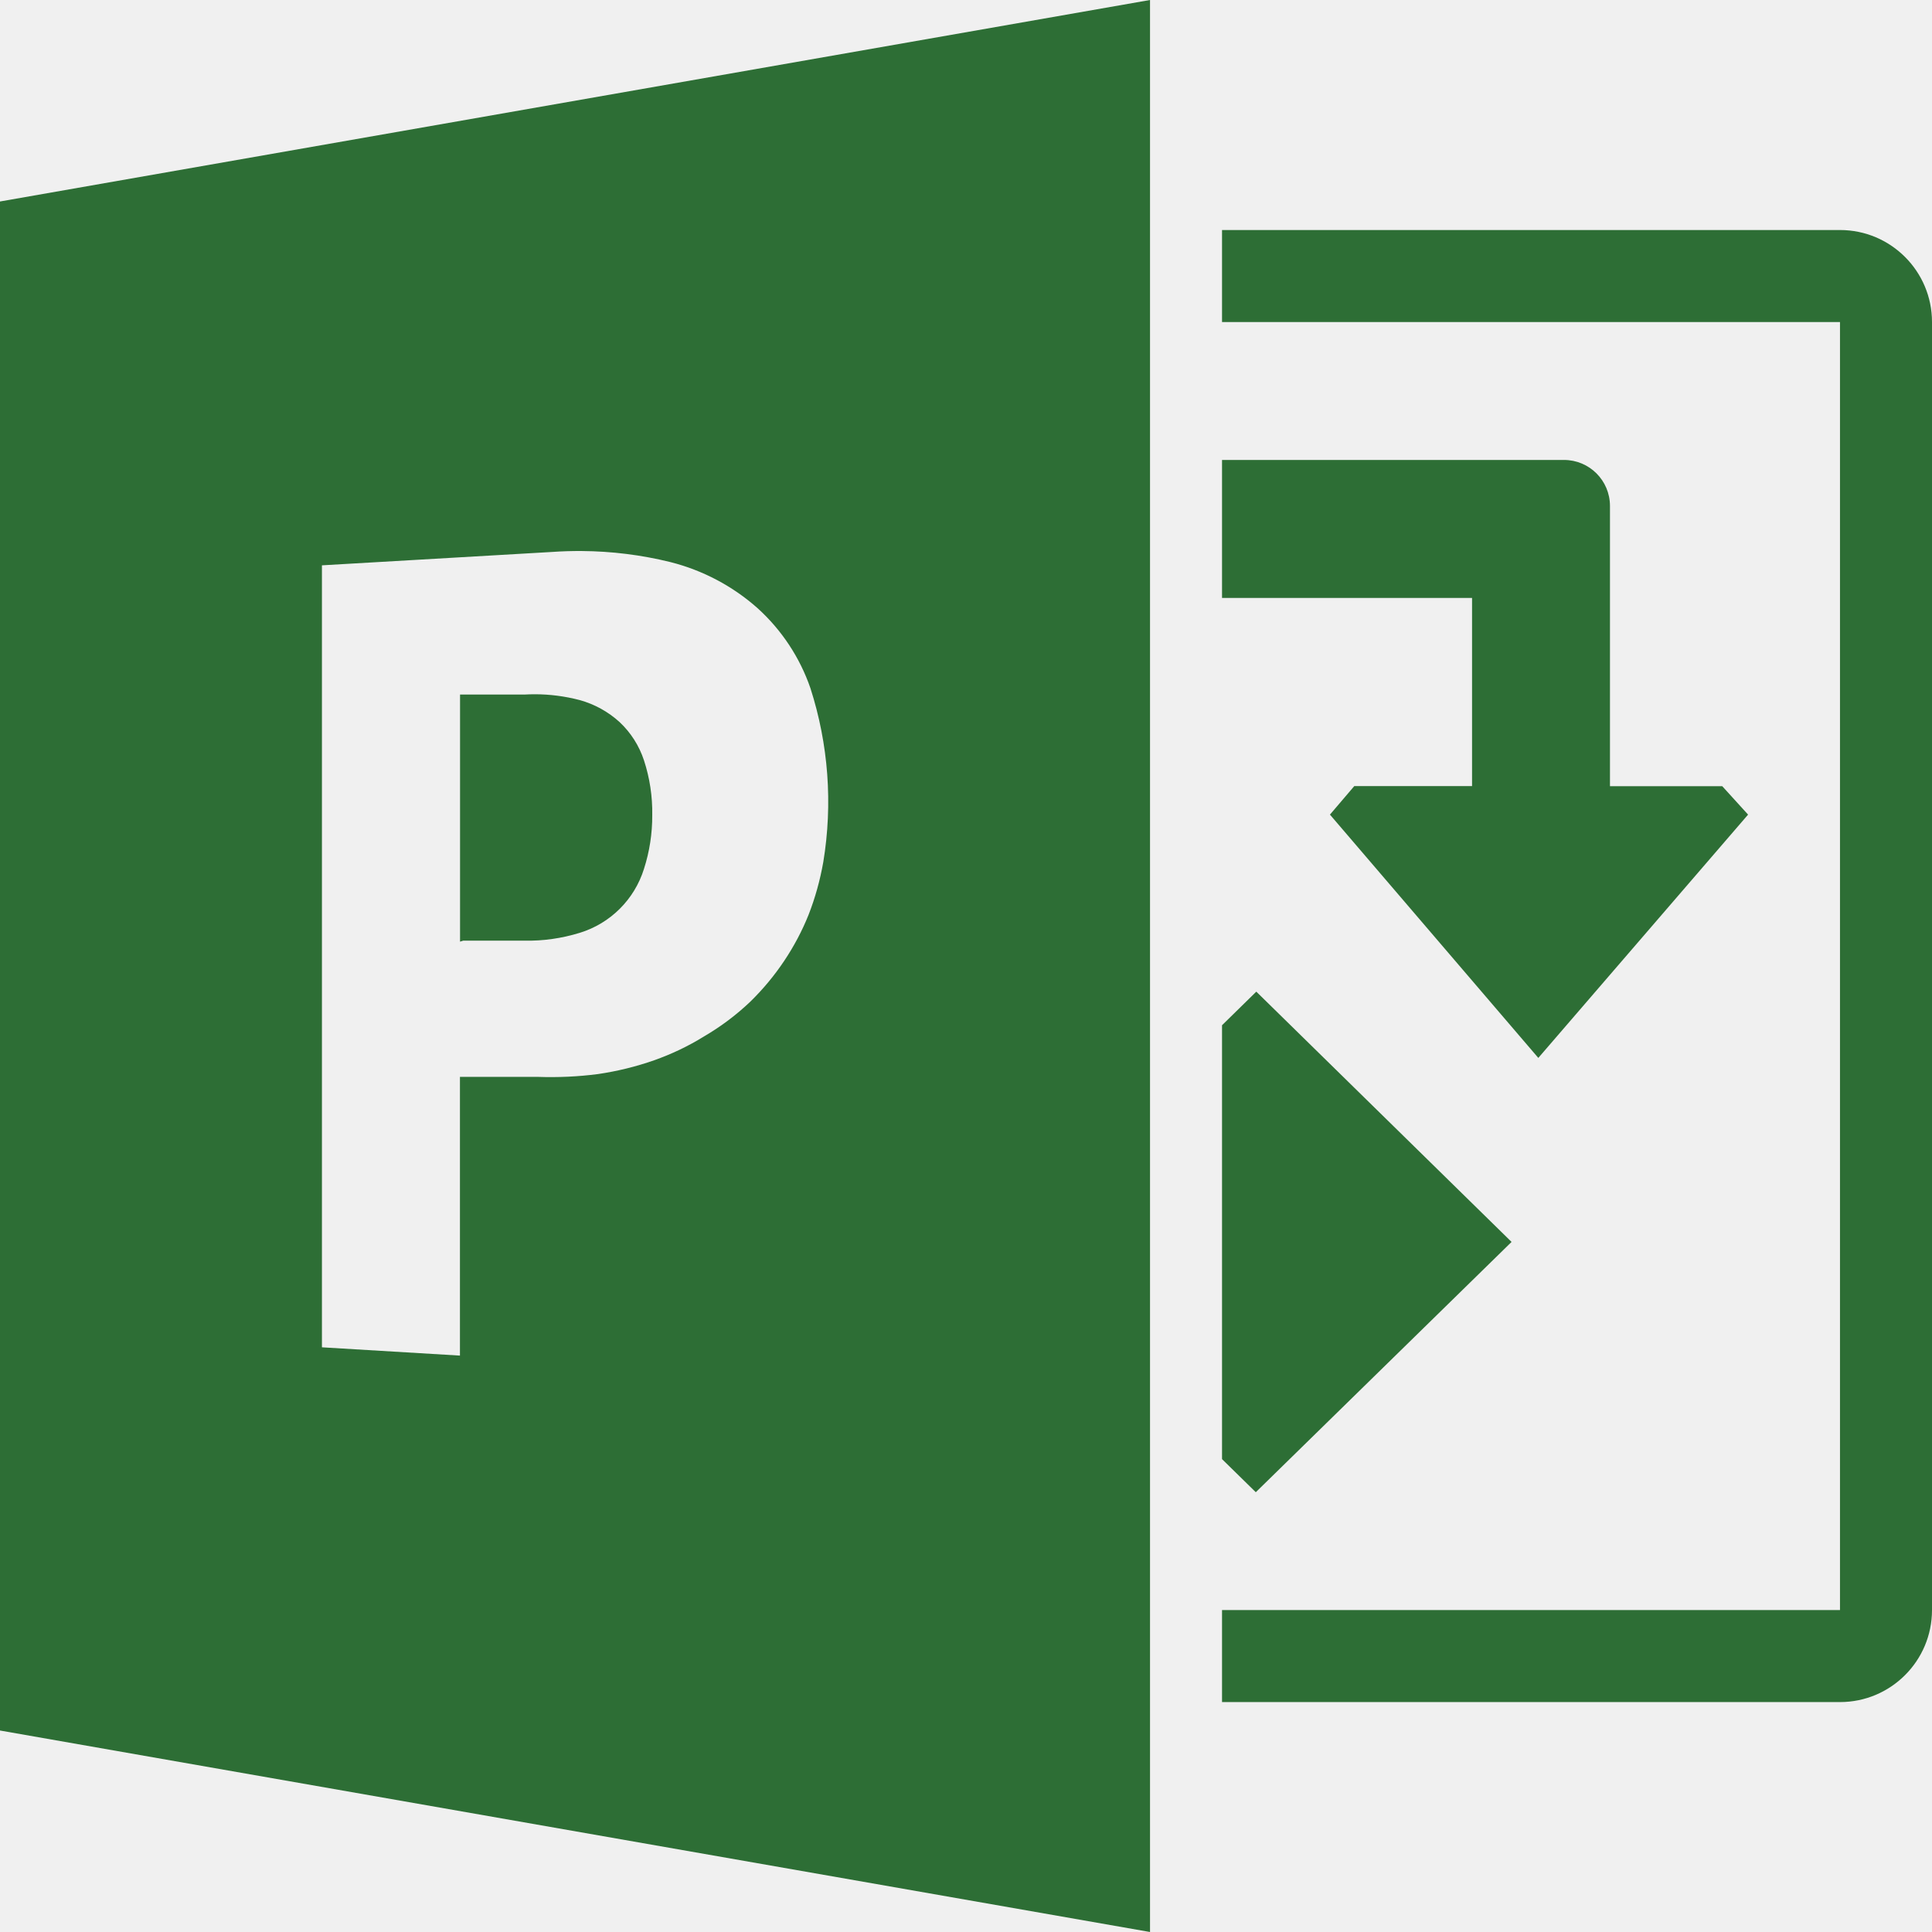
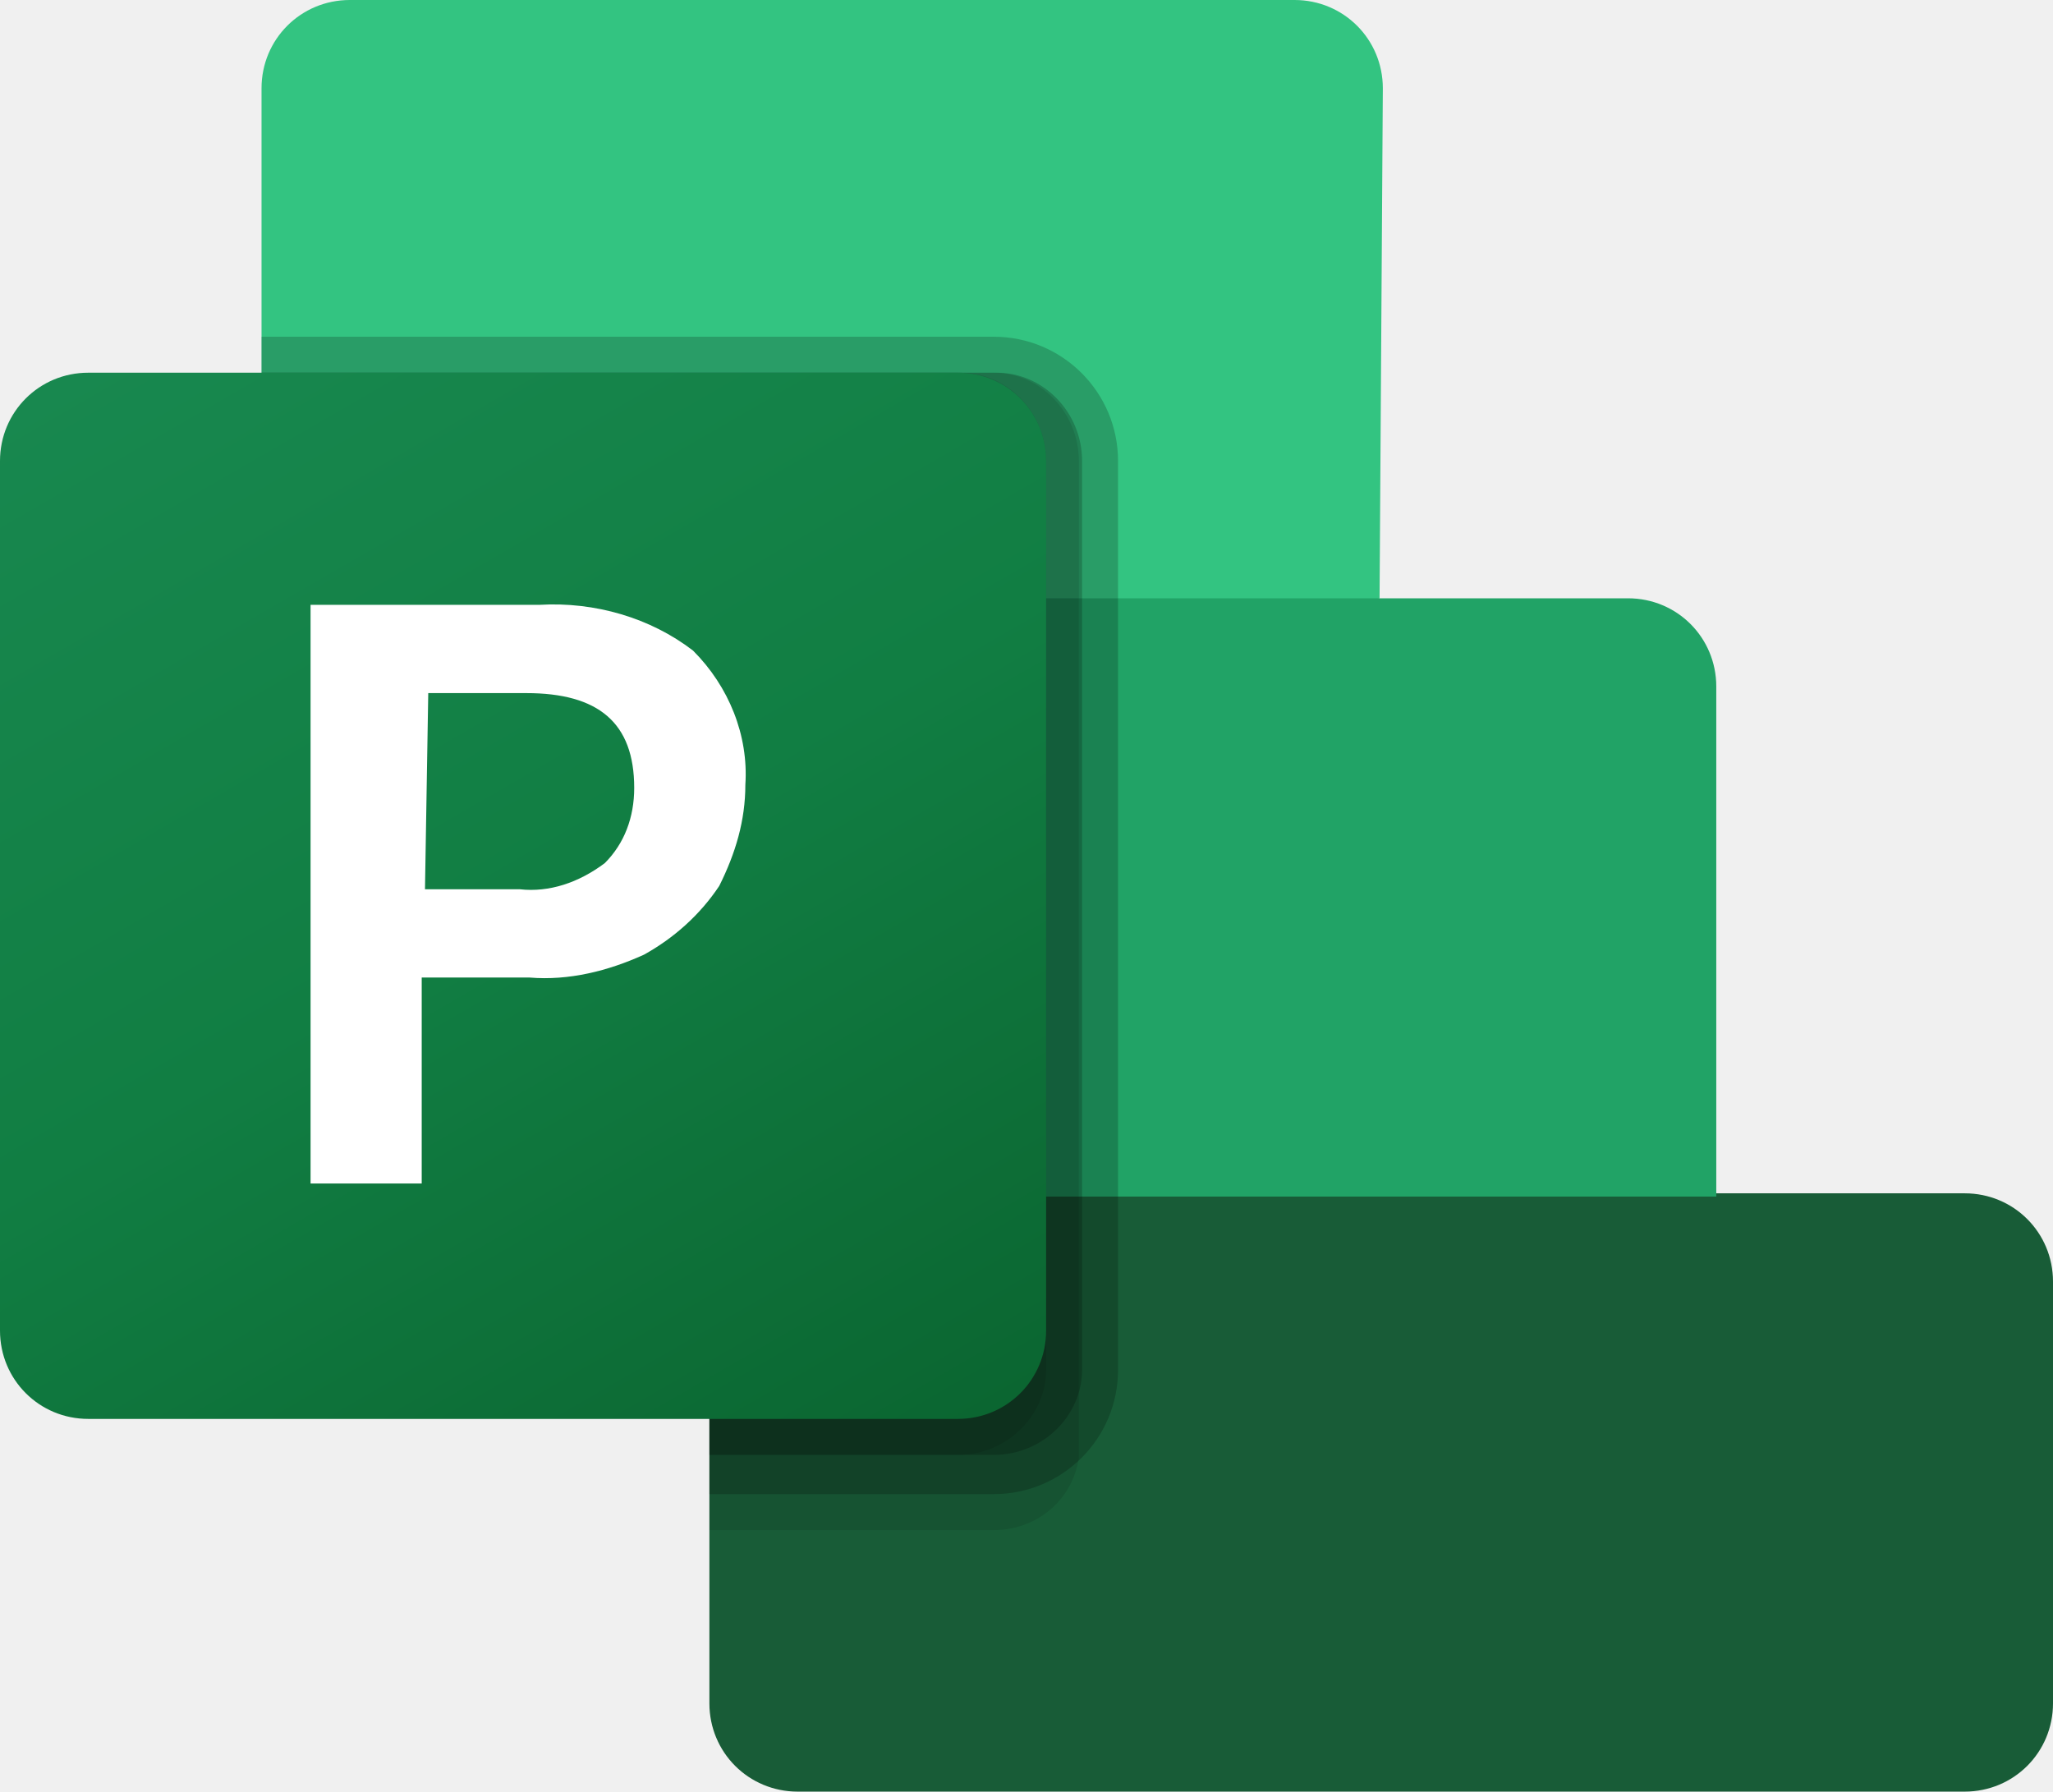
- <svg xmlns="http://www.w3.org/2000/svg" version="1.1" id="Layer_1" x="0px" y="0px" viewBox="0 0 1936 1936" style="enable-background:new 0 0 1936 1936;" xml:space="preserve">
-   <defs id="defs82" />
-   <style type="text/css" id="style65">
- 	.st0{fill:#FFFFFF;}
- 	.st1{fill:#31752F;}
- 	.st2{fill-rule:evenodd;clip-rule:evenodd;fill:#31752F;}
+ <svg xmlns="http://www.w3.org/2000/svg" version="1.1" id="Layer_1" x="0px" y="0px" viewBox="0 0 62.8 54.8" style="enable-background:new 0 0 62.8 54.8;" xml:space="preserve">
+   <style type="text/css">
+     .st0{fill:#185C37;}
+     .st1{fill:#33C481;}
+     .st2{fill:#21A366;}
+     .st3{opacity:0.1;enable-background:new    ;}
+     .st4{opacity:0.2;enable-background:new    ;}
+     .st5{fill:url(#SVGID_1_);}
+     .st6{fill:#FFFFFF;}
</style>
-   <path id="path71" d="M 968 230.5 C 917.1 230.5 875.801 271.799 875.801 322.699 L 875.801 1613.4 C 875.801 1664.3 917.1 1705.6 968 1705.6 L 1150.531 1705.6 L 1150.531 1613.4 L 968 1613.4 L 968 322.699 L 1150.531 322.699 L 1150.531 230.5 L 968 230.5 z M 1224.562 230.5 L 1224.562 322.699 L 1843.801 322.699 L 1843.801 1613.4 L 1224.562 1613.4 L 1224.562 1705.6 L 1843.801 1705.6 C 1894.701 1705.6 1936 1664.3 1936 1613.4 L 1936 322.699 C 1936 271.799 1894.701 230.5 1843.801 230.5 L 1224.562 230.5 z " style="fill-opacity:1" fill="#2D6E35" />
-   <path id="path73" d="M 1014.1 460.9 L 1014.1 599.199 L 1150.531 599.199 L 1150.531 460.9 L 1014.1 460.9 z M 1224.562 460.9 L 1224.562 599.199 L 1475.1 599.199 L 1475.1 787.699 L 1357.1 787.699 L 1332.699 816.301 L 1541.5 1060.1 L 1751.699 816.301 L 1725.801 787.801 L 1613.301 787.801 L 1613.301 507 C 1613.301 481.5 1592.699 460.9 1567.199 460.9 L 1224.562 460.9 z M 1258.9 993.699 L 1224.562 1027.363 L 1224.562 1462.15 L 1258.4 1495.301 L 1514.699 1244.5 L 1258.9 993.699 z M 1150.531 1099.943 L 1100.801 1148.699 L 1100.801 1340.9 L 1150.531 1389.621 L 1150.531 1099.943 z " style="fill-opacity:1" fill="#2D6E35" />
-   <path id="path75" d="M 1152.4 0 L 0 201.9 L 0 1734.1 L 1152.4 1936 L 1152.4 0 z M 583.098 552.162 C 613.07 552.387 642.9 556.101 672 563.301 C 704.3 571.501 734.2 587.3 759.1 609.4 C 783.2 631.2 801.5 658.8 812.1 689.6 C 830.2 745.8 834.6 805.501 825 863.801 C 821.8 881.901 816.899 899.701 810.199 916.801 C 803.699 933.001 795.501 948.4 785.801 962.9 C 775.901 977.7 764.499 991.4 751.699 1003.9 C 737.699 1017.2 722.2 1028.8 705.6 1038.5 C 689.8 1048.3 673 1056.3 655.4 1062.5 C 637.2 1068.9 618.299 1073.501 599.199 1076.301 C 579.199 1078.901 559.001 1079.8 538.801 1079.1 L 460.9 1079.1 L 460.9 1358.4 L 322.6 1350.1 L 322.6 566.5 L 553.1 553.1 C 563.1 552.4 573.107 552.087 583.098 552.162 z M 535.967 695.697 C 532.478 695.694 528.987 695.794 525.5 696 L 461 696 L 461 943.6 L 464.199 942.6 L 525.5 942.6 C 544.2 943 562.901 940.301 580.801 934.801 C 611.601 925.401 635.701 901.399 645.301 870.699 C 650.901 853.299 653.7 835.101 653.6 816.801 C 653.9 798.101 651.101 779.6 645.301 761.9 C 640.501 747.3 632.1 734.1 620.9 723.6 C 609.5 713.2 595.701 705.6 580.801 701.5 C 566.176 697.681 551.087 695.712 535.967 695.697 z " style="fill-opacity:1" fill="#2D6E35" />
+   <path class="st0" d="M60.1,54.8H24.4c-1.5,0-2.7-1.2-2.7-2.7V36.5l13.7-6.8l17.1,6.8h7.6c1.5,0,2.7,1.2,2.7,2.7v12.9     C62.8,53.6,61.6,54.8,60.1,54.8z" />
+   <path class="st1" d="M42.2,18.3l-16,5.7L8,18.3V2.7C8,1.2,9.2,0,10.7,0h28.9c1.5,0,2.7,1.2,2.7,2.7L42.2,18.3L42.2,18.3z" />
+   <path class="st2" d="M8,18.3h41.8c1.5,0,2.7,1.2,2.7,2.7v15.6H10.7c-1.5,0-2.7-1.2-2.7-2.7V18.3z" />
+   <path class="st3" d="M21.7,46.8h8.7c1.3,0,2.4-0.9,2.6-2.2V14.1c0-1.5-1.2-2.7-2.6-2.7H8v22.4c0,1.5,1.2,2.7,2.7,2.7h11V46.8z" />
+   <path class="st4" d="M30.4,45.7c2.1,0,3.8-1.7,3.8-3.8V14.1c0-2.1-1.7-3.8-3.8-3.8H8v23.6c0,1.5,1.2,2.7,2.7,2.7h11v9.1     C21.7,45.7,30.4,45.7,30.4,45.7z" />
+   <path class="st4" d="M30.4,44.5c1.5,0,2.7-1.2,2.7-2.6V14.1c0-1.5-1.2-2.7-2.6-2.7H8v22.4c0,1.5,1.2,2.7,2.7,2.7h11v8     C21.7,44.5,30.4,44.5,30.4,44.5z" />
+   <path class="st3" d="M29.3,44.5c1.5,0,2.7-1.2,2.7-2.6V14.1c0-1.5-1.2-2.7-2.6-2.7H8v22.4c0,1.5,1.2,2.7,2.7,2.7h11v8     C21.7,44.5,29.3,44.5,29.3,44.5z" />
+   <linearGradient id="SVGID_1_" gradientUnits="userSpaceOnUse" x1="5.564" y1="2105.324" x2="26.403" y2="2141.42" gradientTransform="matrix(1 0 0 1 0 -2096)">
+     <stop offset="0" style="stop-color:#18884F" />
+     <stop offset="0.5" style="stop-color:#117E43" />
+     <stop offset="1" style="stop-color:#0B6631" />
+   </linearGradient>
+   <path class="st5" d="M2.7,11.4h26.6c1.5,0,2.7,1.2,2.7,2.7v26.6c0,1.5-1.2,2.7-2.7,2.7H2.7c-1.5,0-2.7-1.2-2.7-2.7V14.1     C0,12.6,1.2,11.4,2.7,11.4z" />
+   <path class="st6" d="M16.5,18.5c1.7-0.1,3.4,0.4,4.7,1.4c1.1,1.1,1.7,2.6,1.6,4.1c0,1.1-0.3,2.1-0.8,3.1c-0.6,0.9-1.4,1.6-2.3,2.1     c-1.1,0.5-2.3,0.8-3.5,0.7h-3.3v6.3H9.5V18.5H16.5z M13,27.2h2.9c0.9,0.1,1.8-0.2,2.6-0.8c0.6-0.6,0.9-1.4,0.9-2.3     c0-2-1.1-2.9-3.3-2.9h-3C13.1,21.2,13,27.2,13,27.2z" />
</svg>
